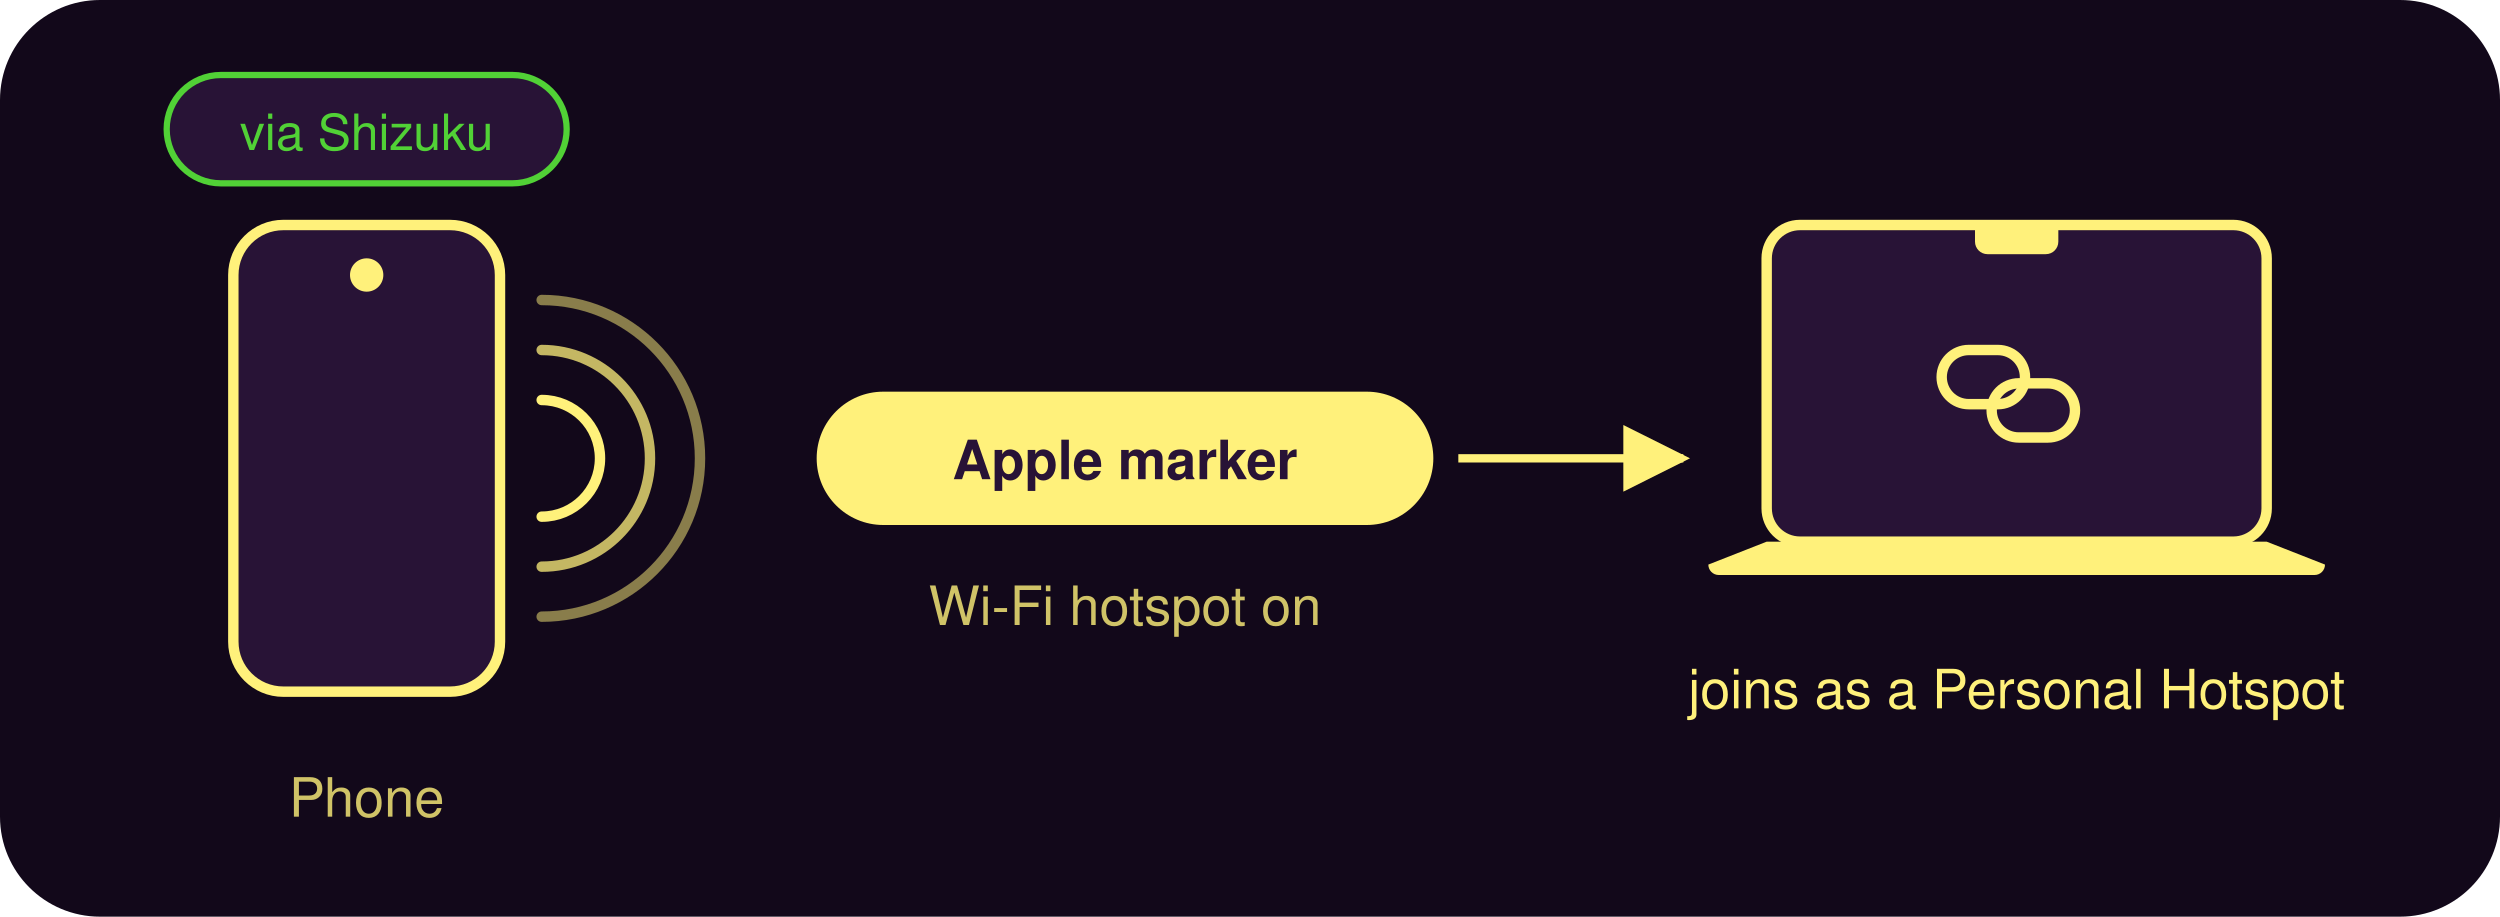
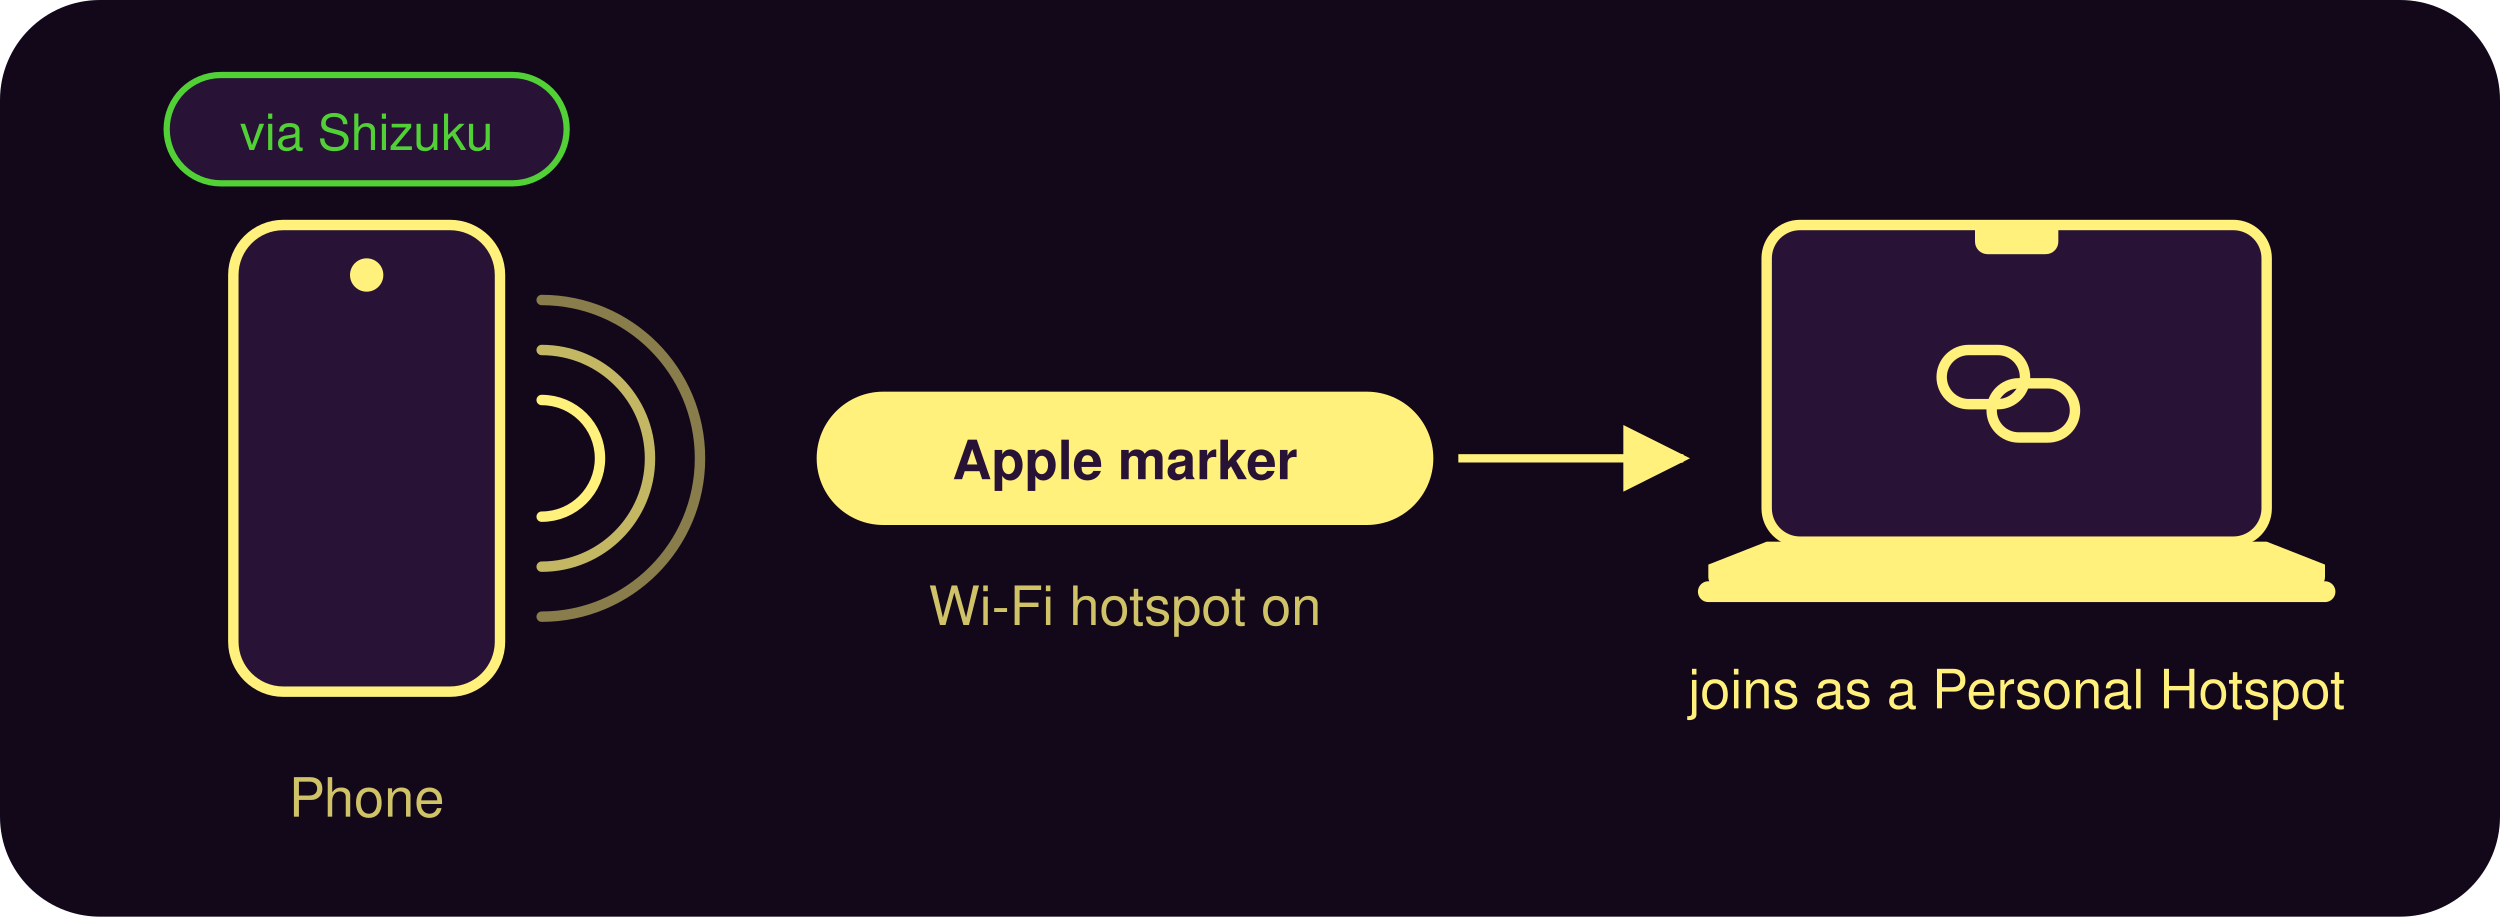
<svg xmlns="http://www.w3.org/2000/svg" viewBox="0 0 600 220" font-family="-apple-system, 'Helvetica Neue', Helvetica, Arial, sans-serif">
  <defs>
    <marker id="arrow" viewBox="0 0 10 10" refX="9" refY="5" markerWidth="8" markerHeight="8" orient="auto">
      <path d="M0 0 L10 5 L0 10 z" fill="#fff17b" />
    </marker>
  </defs>
  <rect width="600" height="220" rx="24" fill="#12081a" />
  <rect x="56" y="54" width="64" height="112" rx="12" fill="#281336" stroke="#fff17b" stroke-width="2.5" />
  <circle cx="88" cy="66" r="4" fill="#fff17b" />
  <text x="88" y="196" text-anchor="middle" fill="#fff17b" font-size="13" font-weight="400" opacity="0.8">Phone</text>
  <rect x="40" y="18" width="96" height="26" rx="13" fill="#281336" stroke="#51d136" stroke-width="1.5" />
  <text x="88" y="36" text-anchor="middle" fill="#51d136" font-size="12" font-weight="400" opacity="1">via Shizuku</text>
  <path d="M130 96 A14 14 0 0 1 130 124" fill="none" stroke="#fff17b" stroke-width="2.5" stroke-linecap="round" opacity="1.0" transform="translate(0 0)" />
  <path d="M130 84 A26 26 0 0 1 130 136" fill="none" stroke="#fff17b" stroke-width="2.5" stroke-linecap="round" opacity="0.75" transform="translate(0 0)" />
  <path d="M130 72 A38 38 0 0 1 130 148" fill="none" stroke="#fff17b" stroke-width="2.5" stroke-linecap="round" opacity="0.5" transform="translate(0 0)" />
  <rect x="196" y="94" width="148" height="32" rx="16" fill="#fff17b" />
  <text x="270" y="115" text-anchor="middle" fill="#281336" font-size="13" font-weight="600" opacity="1">Apple marker</text>
  <text x="270" y="150" text-anchor="middle" fill="#fff17b" font-size="13" font-weight="400" opacity="0.8">Wi-Fi hotspot on</text>
  <path d="M350 110 H404" stroke="#fff17b" stroke-width="2" marker-end="url(#arrow)" />
  <g opacity="1">
    <rect x="424" y="54" width="120" height="76" rx="8" fill="#281336" stroke="#fff17b" stroke-width="2.5" />
    <path d="M474 54 h20 v4 a3 3 0 0 1 -3 3 h-14 a3 3 0 0 1 -3 -3 z" fill="#fff17b" />
-     <path d="M424 130 H544 L558 135.5 a2.5 2.5 0 0 1 -2.5 2.5 H412.5 a2.5 2.5 0 0 1 -2.5 -2.5 Z" fill="#fff17b" />
+     <path d="M424 130 H544 L558 135.5 v3 a2.5 2.5 0 0 1 -2.5 2.5 H412.5 a2.5 2.5 0 0 1 -2.5 -2.5 v-3 Z" fill="#fff17b" />
+     <path d="M410 142 H558" stroke="#fff17b" stroke-width="5" stroke-linecap="round" />
  </g>
  <g fill="none" stroke="#fff17b" stroke-width="2.5" transform="translate(484 92)">
    <rect x="-18" y="-8" width="20" height="13" rx="6.5" />
    <rect x="-6" y="0" width="20" height="13" rx="6.5" />
  </g>
  <text x="484" y="170" text-anchor="middle" fill="#fff17b" font-size="13" font-weight="400" opacity="1">joins as a Personal Hotspot</text>
</svg>
